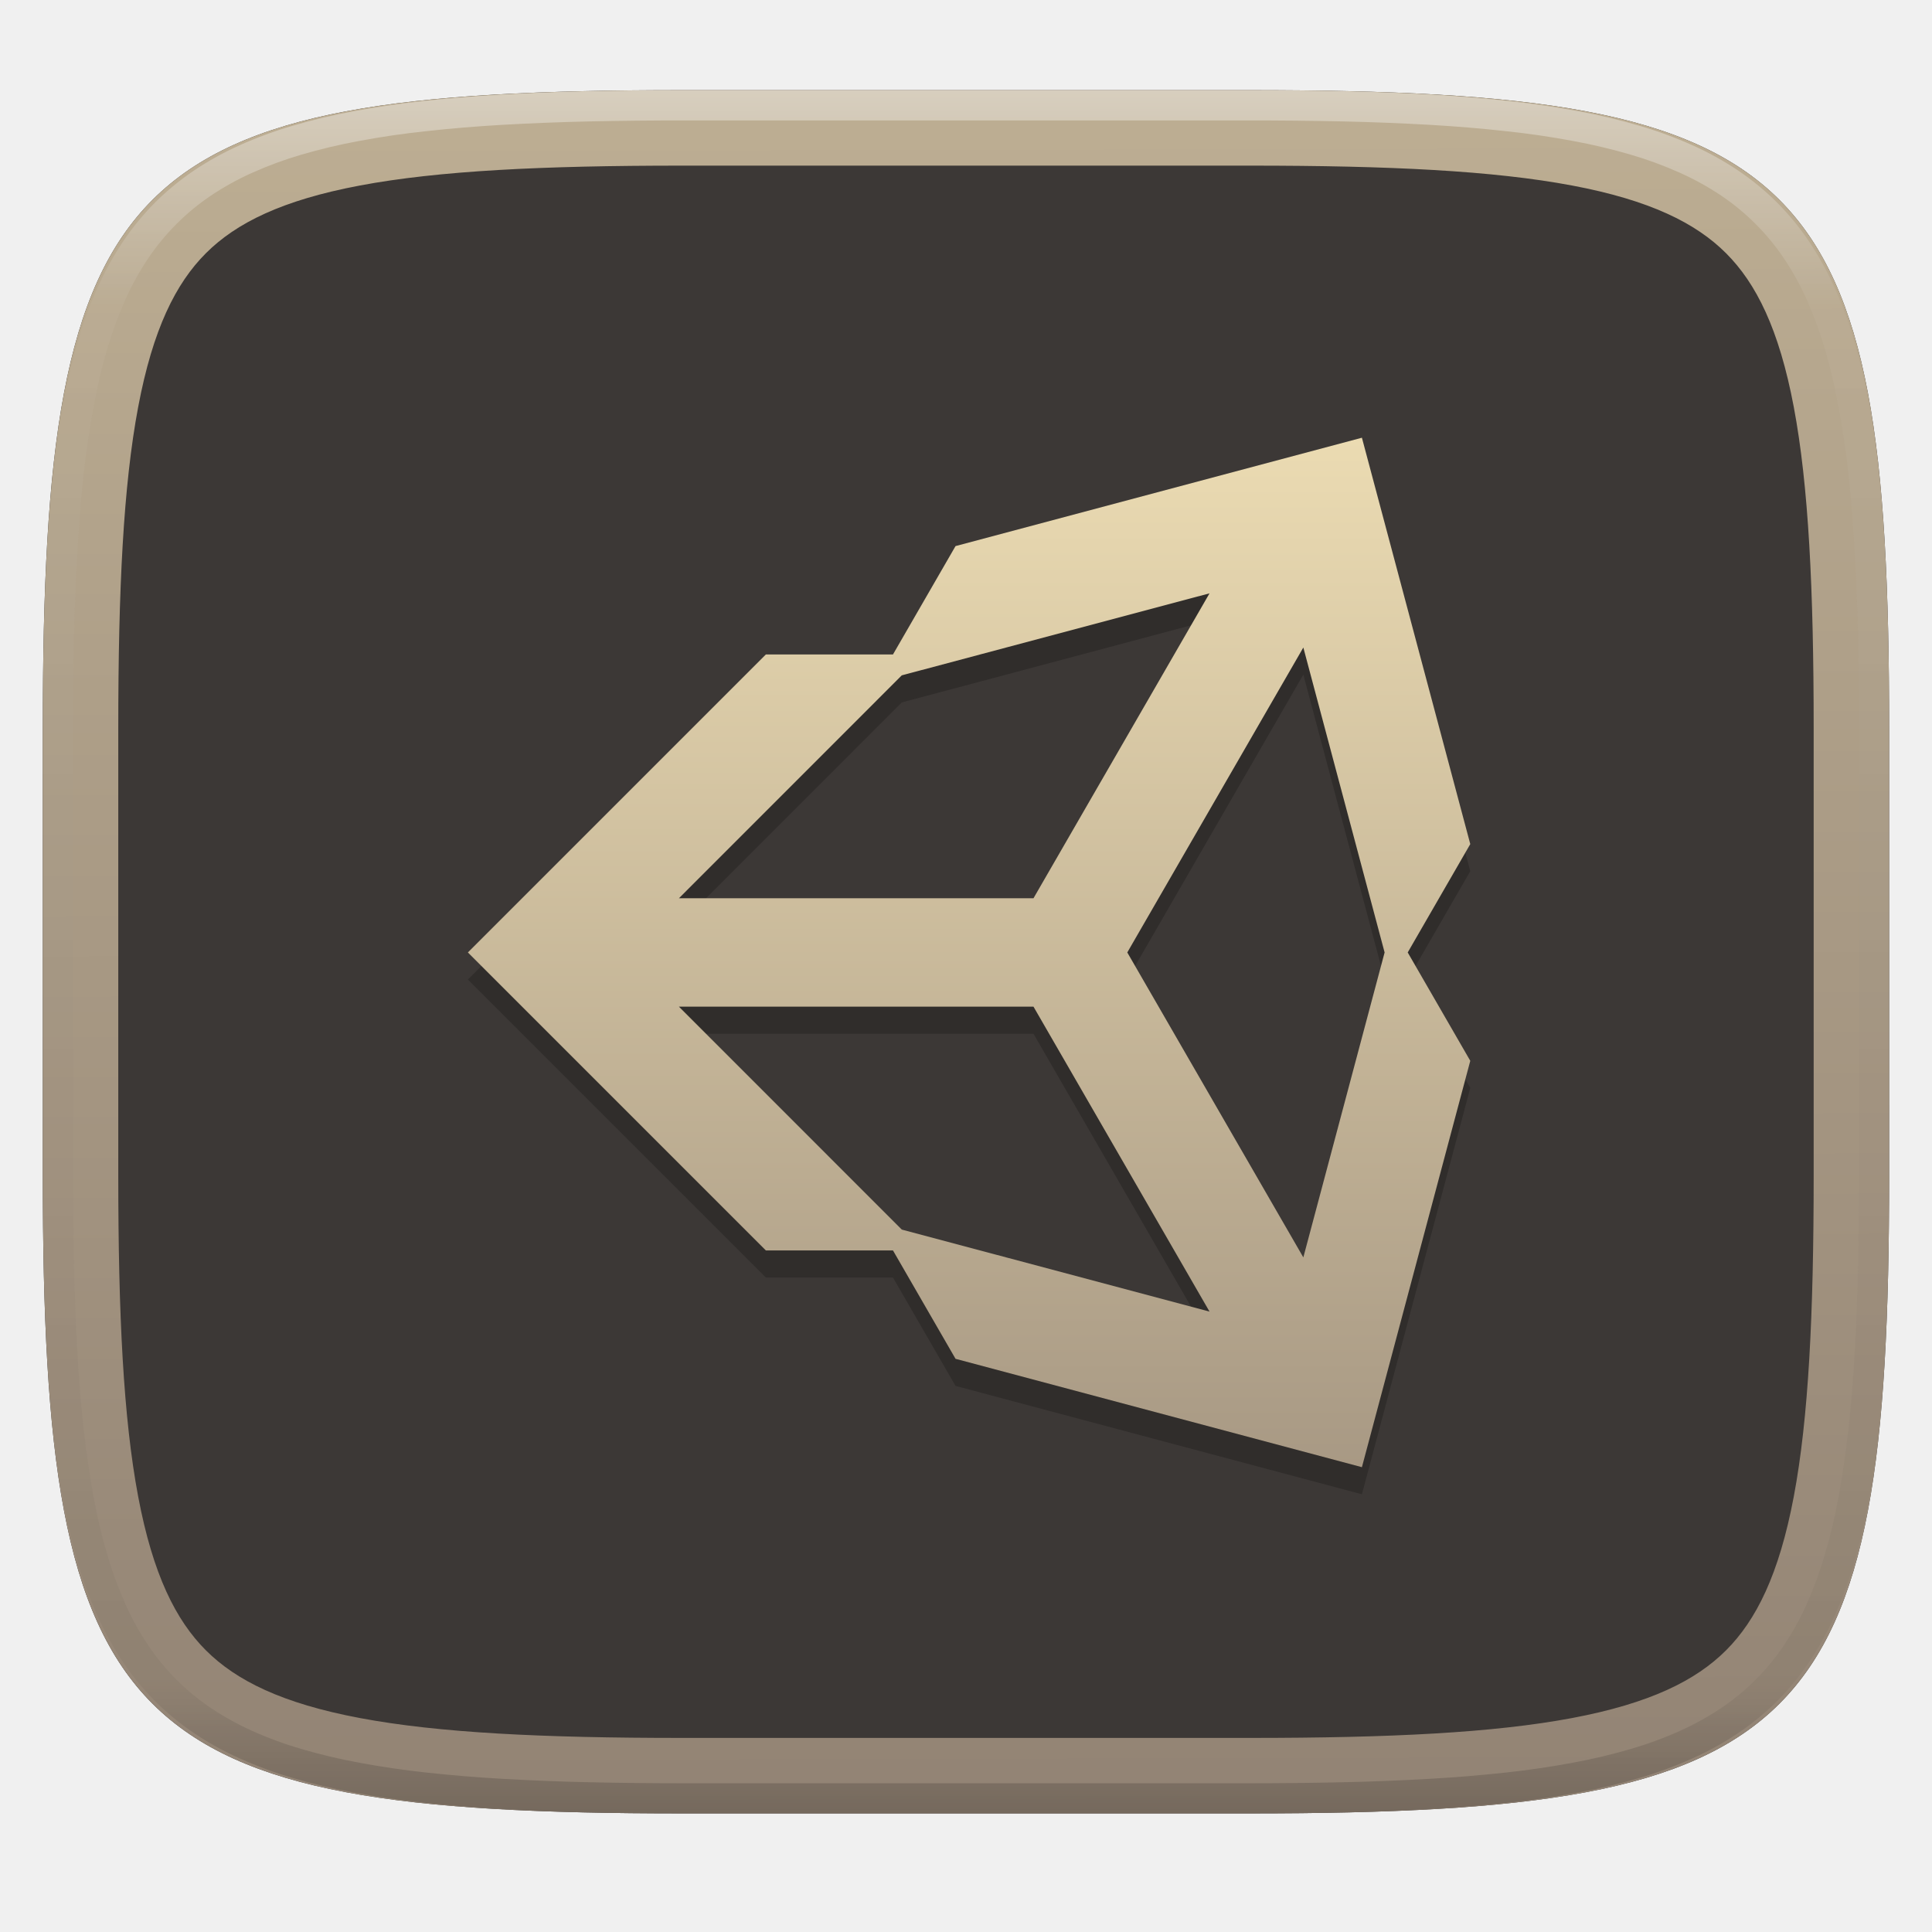
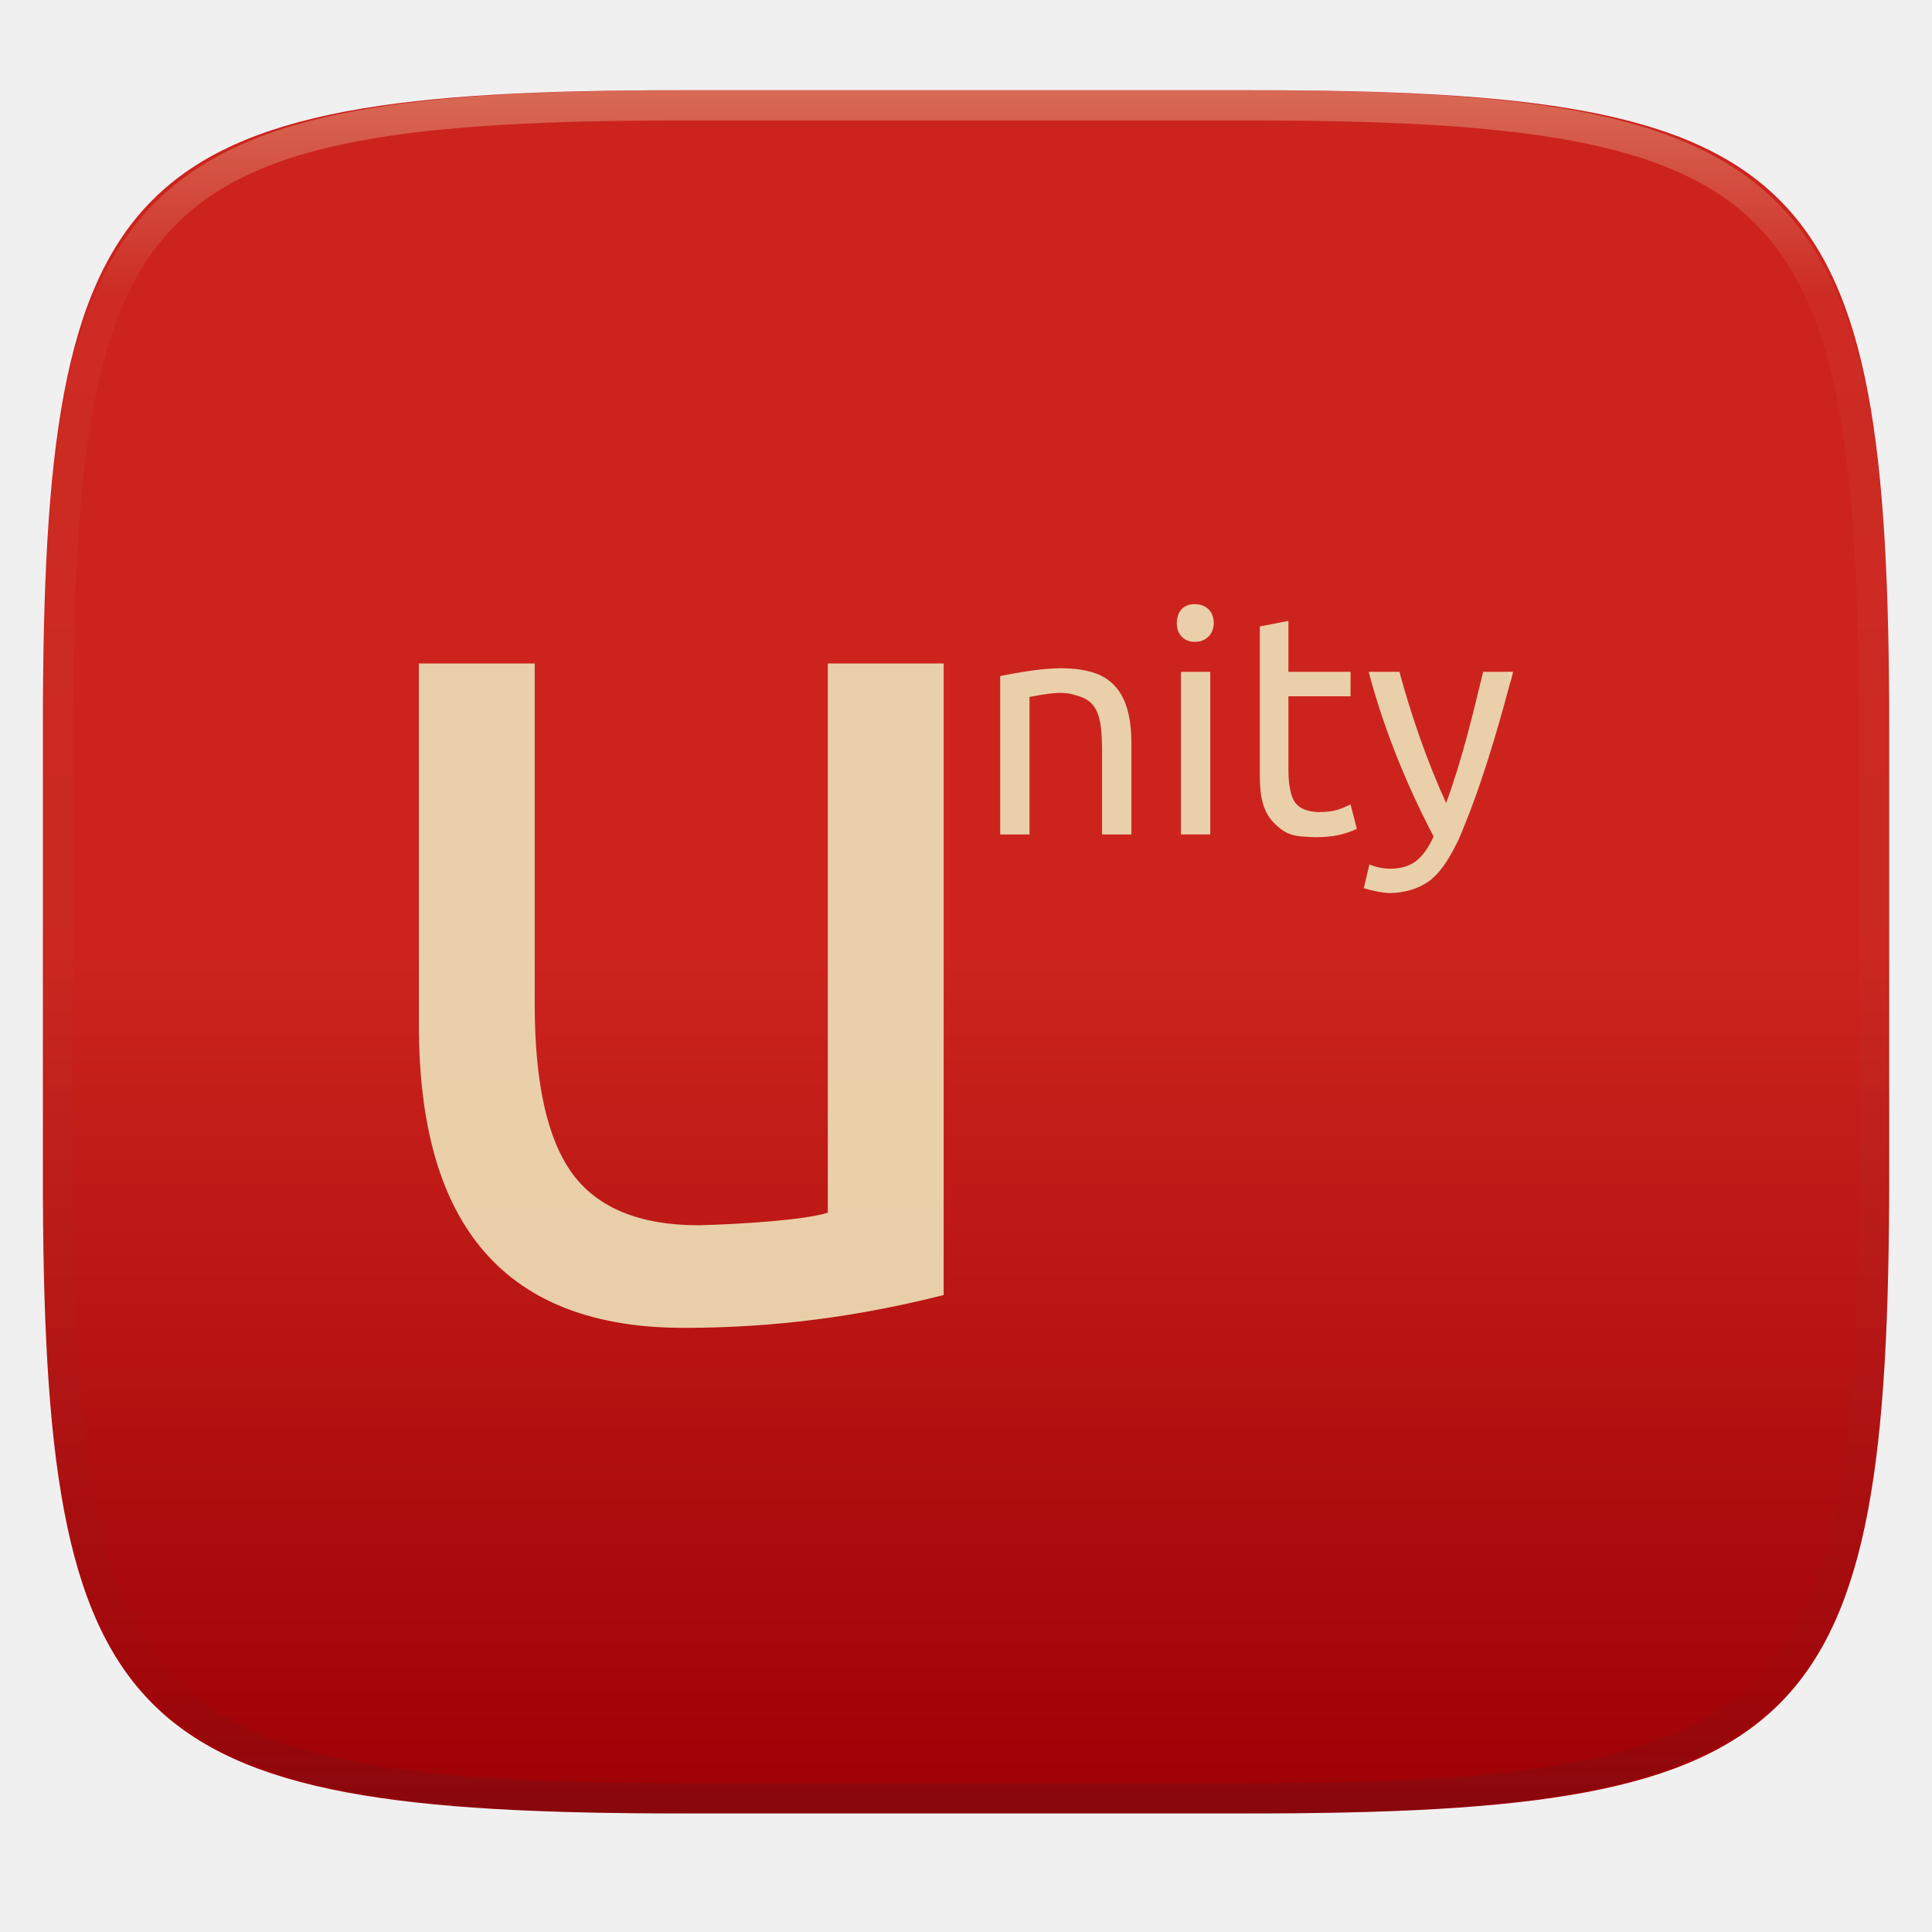
- <svg xmlns="http://www.w3.org/2000/svg" width="256" height="256" fill="none" version="1.1" viewBox="0 0 256 256">
-   <g clip-path="url(#clip0)">
-     <g fill="#3c3836" filter="url(#filter0_d)">
-       <path d="m165.68 11.947c74.055 0 84.639 10.557 84.639 84.544v59.251c0 73.986-10.584 84.543-84.639 84.543h-75.37c-74.056 0-84.639-10.557-84.639-84.543v-59.251c0-73.987 10.584-84.544 84.639-84.544h75.37z" fill="#3c3836" />
-     </g>
-     <path d="m208.3 24.58c-10.428-1.962-24.181-2.633-42.618-2.633h-75.37c-18.438 0-32.19 0.671-42.618 2.633-10.332 1.944-16.412 4.98-20.406 8.969-3.993 3.988-7.032 10.056-8.978 20.372-1.964 10.414-2.638 24.15-2.638 42.569v59.251c0 18.419 0.673 32.155 2.638 42.569 1.946 10.315 4.985 16.384 8.978 20.372 3.994 3.989 10.074 7.025 20.406 8.969 10.428 1.962 24.181 2.633 42.618 2.633h75.37c18.437 0 32.19-0.671 42.618-2.633 10.332-1.944 16.412-4.98 20.406-8.969 3.993-3.988 7.032-10.057 8.978-20.372 1.964-10.414 2.637-24.15 2.637-42.569v-59.251c0-18.42-0.673-32.156-2.637-42.569-1.946-10.316-4.985-16.384-8.978-20.372-3.994-3.989-10.074-7.026-20.406-8.969zm42.021 71.911c0-73.987-10.584-84.544-84.639-84.544h-75.37c-74.056 0-84.639 10.557-84.639 84.544v59.251c0 73.986 10.584 84.543 84.639 84.543h75.37c74.055 0 84.639-10.557 84.639-84.543v-59.251z" clip-rule="evenodd" fill="url(#paint1_linear)" fill-rule="evenodd" />
-     <path d="m165.07 11.951c4.328-0.01 8.656 0.039 12.984 0.138 3.875 0.079 7.751 0.226 11.626 0.452 3.453 0.197 6.905 0.481 10.348 0.855 3.059 0.334 6.118 0.786 9.148 1.346 2.715 0.501 5.4 1.14 8.046 1.916 2.4 0.698 4.751 1.562 7.023 2.584 2.115 0.943 4.141 2.063 6.059 3.35 1.839 1.238 3.561 2.653 5.135 4.215 1.564 1.572 2.98 3.281 4.219 5.119 1.289 1.916 2.41 3.94 3.364 6.042 1.023 2.279 1.889 4.618 2.597 7.005 0.777 2.643 1.417 5.325 1.918 8.037 0.561 3.026 1.013 6.072 1.348 9.127 0.374 3.439 0.659 6.877 0.856 10.326 0.226 3.861 0.373 7.732 0.462 11.593 0.088 4.323 0.138 8.646 0.128 12.959v58.212c0.01 4.323-0.04 8.636-0.128 12.959-0.089 3.871-0.236 7.732-0.462 11.593-0.197 3.449-0.482 6.897-0.856 10.326-0.335 3.055-0.787 6.111-1.348 9.137-0.501 2.702-1.141 5.384-1.918 8.027-0.708 2.387-1.574 4.735-2.597 7.005-0.954 2.112-2.075 4.126-3.364 6.042-1.239 1.837-2.655 3.557-4.219 5.119-1.574 1.562-3.296 2.977-5.135 4.215-1.918 1.287-3.944 2.407-6.059 3.35-2.272 1.022-4.623 1.886-7.023 2.594-2.646 0.776-5.331 1.414-8.046 1.906-3.03 0.569-6.089 1.011-9.148 1.346-3.443 0.373-6.895 0.658-10.348 0.854-3.875 0.226-7.751 0.374-11.626 0.462-4.328 0.088-8.656 0.138-12.984 0.128h-74.126c-4.328 0.01-8.656-0.04-12.984-0.128-3.876-0.088-7.751-0.236-11.626-0.462-3.453-0.196-6.905-0.481-10.348-0.854-3.059-0.335-6.118-0.777-9.148-1.346-2.715-0.492-5.4-1.13-8.046-1.906-2.4-0.708-4.751-1.572-7.023-2.594-2.115-0.943-4.141-2.063-6.059-3.35-1.839-1.238-3.561-2.653-5.135-4.215-1.564-1.562-2.98-3.282-4.22-5.119-1.289-1.916-2.41-3.93-3.364-6.042-1.023-2.27-1.889-4.618-2.597-7.005-0.777-2.643-1.416-5.325-1.918-8.027-0.561-3.026-1.013-6.082-1.348-9.137-0.374-3.429-0.659-6.877-0.856-10.326-0.226-3.861-0.374-7.722-0.462-11.593-0.089-4.323-0.138-8.636-0.128-12.959v-58.212c-0.01-4.313 0.039-8.636 0.128-12.959 0.089-3.861 0.236-7.732 0.462-11.593 0.197-3.449 0.482-6.887 0.856-10.326 0.334-3.055 0.787-6.101 1.348-9.127 0.502-2.712 1.141-5.394 1.918-8.037 0.708-2.387 1.574-4.726 2.597-7.005 0.954-2.103 2.075-4.126 3.364-6.042 1.239-1.837 2.656-3.547 4.22-5.119 1.574-1.562 3.295-2.977 5.135-4.215 1.918-1.287 3.944-2.407 6.059-3.35 2.272-1.022 4.623-1.886 7.023-2.584 2.646-0.776 5.331-1.415 8.046-1.916 3.03-0.56 6.089-1.012 9.148-1.346 3.443-0.373 6.895-0.658 10.348-0.855 3.876-0.226 7.751-0.373 11.626-0.452 4.328-0.098 8.656-0.147 12.984-0.138h74.126zm0.01 4.009c4.298-0.01 8.597 0.039 12.895 0.128 3.827 0.088 7.653 0.236 11.479 0.452 3.384 0.197 6.767 0.472 10.131 0.845 2.971 0.314 5.932 0.747 8.863 1.297 2.577 0.472 5.134 1.081 7.653 1.818 2.223 0.648 4.396 1.454 6.501 2.397 1.909 0.855 3.738 1.867 5.469 3.026 1.623 1.091 3.138 2.338 4.525 3.724s2.636 2.898 3.738 4.519c1.16 1.729 2.174 3.547 3.029 5.443 0.945 2.112 1.751 4.284 2.4 6.494 0.748 2.515 1.348 5.06 1.83 7.634 0.541 2.928 0.974 5.875 1.298 8.842 0.374 3.36 0.65 6.73 0.846 10.11 0.217 3.822 0.374 7.634 0.453 11.456 0.088 4.293 0.137 8.577 0.137 12.87v58.212c0 4.293-0.049 8.577-0.137 12.87-0.079 3.822-0.236 7.644-0.453 11.456-0.196 3.38-0.472 6.75-0.846 10.12-0.324 2.957-0.757 5.904-1.298 8.832-0.482 2.574-1.082 5.119-1.83 7.634-0.649 2.22-1.455 4.382-2.4 6.494-0.855 1.896-1.869 3.724-3.029 5.443-1.102 1.631-2.351 3.144-3.738 4.529-1.387 1.376-2.902 2.623-4.525 3.714-1.731 1.159-3.56 2.171-5.469 3.026-2.105 0.953-4.278 1.749-6.501 2.397-2.519 0.737-5.076 1.346-7.653 1.818-2.931 0.55-5.892 0.982-8.863 1.306-3.364 0.364-6.747 0.649-10.131 0.836-3.826 0.216-7.652 0.373-11.479 0.452-4.298 0.098-8.597 0.137-12.895 0.137h-0.01-74.126-0.01c-4.298 0-8.597-0.039-12.895-0.137-3.826-0.079-7.653-0.236-11.479-0.452-3.384-0.187-6.767-0.472-10.131-0.836-2.97-0.324-5.931-0.756-8.863-1.306-2.577-0.472-5.135-1.081-7.653-1.818-2.223-0.648-4.397-1.444-6.502-2.397-1.908-0.855-3.738-1.867-5.469-3.026-1.623-1.091-3.138-2.338-4.525-3.714-1.387-1.385-2.636-2.898-3.738-4.529-1.161-1.719-2.174-3.547-3.03-5.443-0.944-2.112-1.751-4.274-2.4-6.494-0.748-2.515-1.348-5.06-1.829-7.634-0.541-2.928-0.974-5.875-1.298-8.832-0.374-3.37-0.649-6.74-0.846-10.12-0.216-3.812-0.374-7.634-0.453-11.456-0.089-4.293-0.138-8.577-0.138-12.87v-58.212c0-4.293 0.049-8.577 0.138-12.87 0.079-3.822 0.236-7.634 0.453-11.456 0.197-3.38 0.472-6.75 0.846-10.11 0.325-2.967 0.757-5.915 1.298-8.842 0.482-2.574 1.082-5.119 1.829-7.634 0.649-2.211 1.456-4.382 2.4-6.494 0.856-1.896 1.869-3.714 3.03-5.443 1.102-1.621 2.351-3.134 3.738-4.519s2.902-2.633 4.525-3.724c1.731-1.159 3.561-2.171 5.469-3.026 2.105-0.943 4.279-1.749 6.502-2.397 2.518-0.737 5.075-1.346 7.653-1.818 2.931-0.55 5.892-0.983 8.863-1.297 3.364-0.373 6.748-0.648 10.131-0.845 3.826-0.216 7.653-0.363 11.479-0.452 4.298-0.088 8.597-0.138 12.895-0.128h0.01 74.126 0.01z" clip-rule="evenodd" fill="url(#paint2_linear)" fill-rule="evenodd" opacity=".4" />
-     <path d="m180.46 61.59-53.847 14.359-8.288 14.359h-16.84l-39.487 39.487 39.487 39.487h16.84l8.288 14.359 53.847 14.359 14.359-53.846-8.289-14.359 8.289-14.359-14.359-53.846zm-20.193 20.62-23.326 40.406h-46.982l29.532-29.54 40.776-10.866zm12.432 7.179 10.769 40.406-10.769 40.406-23.327-40.406 23.327-40.406zm-82.74 47.585h46.982l23.326 40.407-40.776-10.867-29.532-29.54z" fill="#000" opacity=".2" />
-     <path d="m180.46 58-53.847 14.359-8.288 14.359h-16.84l-39.487 39.487 39.487 39.487h16.84l8.288 14.359 53.847 14.359 14.359-53.846-8.289-14.359 8.289-14.359-14.359-53.846zm-20.193 20.62-23.326 40.406h-46.982l29.532-29.54 40.776-10.866zm12.432 7.179 10.769 40.406-10.769 40.406-23.327-40.406 23.327-40.406zm-82.74 47.586h46.982l23.326 40.406-40.776-10.866-29.532-29.54z" fill="url(#paint3_linear)" />
+ <svg xmlns="http://www.w3.org/2000/svg" style="isolation:isolate" width="256" height="256" viewBox="0 0 256 256">
+   <g filter="url(#I2XYGoHxzEJLmxsSaiT0VIaxtVWHTprM)">
+     <linearGradient id="_lgradient_26" x1="0" x2="0" y1="0" y2="1" gradientTransform="matrix(244.6483,0,0,228.3384,5.68,11.95)" gradientUnits="userSpaceOnUse">
+       <stop offset="0%" style="stop-color:#cc241d" />
+       <stop offset="50%" style="stop-color:#cc241d" />
+       <stop offset="100%" style="stop-color:#9d0006" />
+     </linearGradient>
+     <path fill="url(#_lgradient_26)" d="M 165.689 11.95 C 239.745 11.95 250.328 22.507 250.328 96.494 L 250.328 155.745 C 250.328 229.731 239.745 240.288 165.689 240.288 L 90.319 240.288 C 16.264 240.288 5.68 229.731 5.68 155.745 L 5.68 96.494 C 5.68 22.507 16.264 11.95 90.319 11.95 L 165.689 11.95 Z" />
  </g>
-   <defs>
-     <linearGradient id="paint1_linear" x1="126.49" x2="127.02" y1="11.86" y2="241.04" gradientUnits="userSpaceOnUse">
-       <stop stop-color="#bdae93" offset="0" />
-       <stop stop-color="#928374" offset="1" />
+   <g opacity=".4">
+     <linearGradient id="_lgradient_27" x1=".517" x2=".517" y1="0" y2="1" gradientTransform="matrix(244.65,0,0,228.34,5.68,11.95)" gradientUnits="userSpaceOnUse">
+       <stop offset="0%" style="stop-color:#ebdbb2" />
+       <stop offset="12.5%" stop-opacity=".098" style="stop-color:#ebdbb2" />
+       <stop offset="92.5%" stop-opacity=".098" style="stop-color:#282828" />
+       <stop offset="100%" stop-opacity=".498" style="stop-color:#282828" />
    </linearGradient>
-     <linearGradient id="paint2_linear" x1="132.08" x2="132.08" y1="11.95" y2="240.29" gradientUnits="userSpaceOnUse">
-       <stop stop-color="#fff" offset="0" />
-       <stop stop-color="#fff" stop-opacity=".098" offset=".125" />
-       <stop stop-opacity=".098" offset=".925" />
-       <stop stop-opacity=".498" offset="1" />
-     </linearGradient>
-     <linearGradient id="paint3_linear" x1="62" x2="62" y1="58" y2="194.41" gradientUnits="userSpaceOnUse">
-       <stop stop-color="#ebdbb2" offset="1e-7" />
-       <stop stop-color="#a89984" offset="1" />
-     </linearGradient>
-     <clipPath id="clip0">
-       <rect width="256" height="256" fill="#fff" />
-     </clipPath>
-   </defs>
+     <path fill="url(#_lgradient_27)" fill-rule="evenodd" d="M 165.068 11.951 C 169.396 11.941 173.724 11.991 178.052 12.089 C 181.927 12.167 185.803 12.315 189.678 12.541 C 193.131 12.737 196.583 13.022 200.026 13.395 C 203.085 13.73 206.144 14.181 209.174 14.741 C 211.889 15.243 214.574 15.881 217.22 16.657 C 219.62 17.355 221.971 18.219 224.243 19.241 C 226.358 20.184 228.384 21.304 230.302 22.591 C 232.142 23.829 233.863 25.244 235.437 26.806 C 237.001 28.378 238.417 30.088 239.656 31.925 C 240.945 33.841 242.066 35.865 243.02 37.967 C 244.043 40.247 244.909 42.585 245.617 44.972 C 246.394 47.615 247.034 50.297 247.535 53.009 C 248.096 56.035 248.548 59.081 248.883 62.136 C 249.257 65.575 249.542 69.014 249.739 72.462 C 249.965 76.323 250.112 80.194 250.201 84.055 C 250.289 88.378 250.339 92.701 250.329 97.014 L 250.329 155.226 C 250.339 159.549 250.289 163.862 250.201 168.185 C 250.112 172.056 249.965 175.917 249.739 179.778 C 249.542 183.226 249.257 186.675 248.883 190.104 C 248.548 193.159 248.096 196.215 247.535 199.241 C 247.034 201.943 246.394 204.625 245.617 207.268 C 244.909 209.655 244.043 212.003 243.02 214.273 C 242.066 216.385 240.945 218.399 239.656 220.315 C 238.417 222.152 237.001 223.872 235.437 225.434 C 233.863 226.996 232.142 228.411 230.302 229.649 C 228.384 230.936 226.358 232.056 224.243 232.999 C 221.971 234.021 219.62 234.885 217.22 235.593 C 214.574 236.369 211.889 237.007 209.174 237.499 C 206.144 238.068 203.085 238.51 200.026 238.845 C 196.583 239.218 193.131 239.503 189.678 239.699 C 185.803 239.925 181.927 240.073 178.052 240.161 C 173.724 240.249 169.396 240.299 165.068 240.289 L 90.942 240.289 C 86.614 240.299 82.286 240.249 77.958 240.161 C 74.083 240.073 70.207 239.925 66.332 239.699 C 62.879 239.503 59.427 239.218 55.984 238.845 C 52.925 238.51 49.866 238.068 46.836 237.499 C 44.121 237.007 41.436 236.369 38.79 235.593 C 36.39 234.885 34.039 234.021 31.767 232.999 C 29.652 232.056 27.626 230.936 25.708 229.649 C 23.868 228.411 22.147 226.996 20.573 225.434 C 19.009 223.872 17.593 222.152 16.354 220.315 C 15.065 218.399 13.944 216.385 12.99 214.273 C 11.967 212.003 11.101 209.655 10.393 207.268 C 9.616 204.625 8.976 201.943 8.475 199.241 C 7.914 196.215 7.462 193.159 7.127 190.104 C 6.753 186.675 6.468 183.226 6.271 179.778 C 6.045 175.917 5.898 172.056 5.809 168.185 C 5.721 163.862 5.671 159.549 5.681 155.226 L 5.681 97.014 C 5.671 92.701 5.721 88.378 5.809 84.055 C 5.898 80.194 6.045 76.323 6.271 72.462 C 6.468 69.014 6.753 65.575 7.127 62.136 C 7.462 59.081 7.914 56.035 8.475 53.009 C 8.976 50.297 9.616 47.615 10.393 44.972 C 11.101 42.585 11.967 40.247 12.99 37.967 C 13.944 35.865 15.065 33.841 16.354 31.925 C 17.593 30.088 19.009 28.378 20.573 26.806 C 22.147 25.244 23.868 23.829 25.708 22.591 C 27.626 21.304 29.652 20.184 31.767 19.241 C 34.039 18.219 36.39 17.355 38.79 16.657 C 41.436 15.881 44.121 15.243 46.836 14.741 C 49.866 14.181 52.925 13.73 55.984 13.395 C 59.427 13.022 62.879 12.737 66.332 12.541 C 70.207 12.315 74.083 12.167 77.958 12.089 C 82.286 11.991 86.614 11.941 90.942 11.951 L 165.068 11.951 Z M 165.078 15.96 C 169.376 15.95 173.675 15.999 177.973 16.087 C 181.8 16.176 185.626 16.323 189.452 16.539 C 192.836 16.736 196.219 17.011 199.583 17.384 C 202.554 17.699 205.515 18.131 208.446 18.681 C 211.023 19.153 213.58 19.762 216.099 20.499 C 218.322 21.147 220.495 21.953 222.6 22.896 C 224.509 23.751 226.338 24.763 228.069 25.922 C 229.692 27.013 231.207 28.26 232.594 29.646 C 233.981 31.031 235.23 32.544 236.332 34.165 C 237.492 35.894 238.506 37.712 239.361 39.608 C 240.306 41.72 241.112 43.892 241.761 46.102 C 242.509 48.617 243.109 51.162 243.591 53.736 C 244.132 56.664 244.565 59.611 244.889 62.578 C 245.263 65.938 245.539 69.308 245.735 72.688 C 245.952 76.51 246.109 80.322 246.188 84.144 C 246.276 88.437 246.325 92.721 246.325 97.014 C 246.325 97.014 246.325 97.014 246.325 97.014 L 246.325 155.226 C 246.325 155.226 246.325 155.226 246.325 155.226 C 246.325 159.519 246.276 163.803 246.188 168.096 C 246.109 171.918 245.952 175.74 245.735 179.552 C 245.539 182.932 245.263 186.302 244.889 189.672 C 244.565 192.629 244.132 195.576 243.591 198.504 C 243.109 201.078 242.509 203.623 241.761 206.138 C 241.112 208.358 240.306 210.52 239.361 212.632 C 238.506 214.528 237.492 216.356 236.332 218.075 C 235.23 219.706 233.981 221.219 232.594 222.604 C 231.207 223.98 229.692 225.227 228.069 226.318 C 226.338 227.477 224.509 228.489 222.6 229.344 C 220.495 230.297 218.322 231.093 216.099 231.741 C 213.58 232.478 211.023 233.087 208.446 233.559 C 205.515 234.109 202.554 234.541 199.583 234.865 C 196.219 235.229 192.836 235.514 189.452 235.701 C 185.626 235.917 181.8 236.074 177.973 236.153 C 173.675 236.251 169.376 236.29 165.078 236.29 C 165.078 236.29 165.078 236.29 165.068 236.29 L 90.942 236.29 C 90.932 236.29 90.932 236.29 90.932 236.29 C 86.634 236.29 82.335 236.251 78.037 236.153 C 74.21 236.074 70.384 235.917 66.558 235.701 C 63.174 235.514 59.791 235.229 56.427 234.865 C 53.456 234.541 50.495 234.109 47.564 233.559 C 44.987 233.087 42.43 232.478 39.911 231.741 C 37.688 231.093 35.515 230.297 33.41 229.344 C 31.501 228.489 29.672 227.477 27.941 226.318 C 26.318 225.227 24.803 223.98 23.416 222.604 C 22.029 221.219 20.78 219.706 19.678 218.075 C 18.518 216.356 17.504 214.528 16.649 212.632 C 15.704 210.52 14.898 208.358 14.249 206.138 C 13.501 203.623 12.901 201.078 12.419 198.504 C 11.878 195.576 11.445 192.629 11.121 189.672 C 10.747 186.302 10.472 182.932 10.275 179.552 C 10.058 175.74 9.901 171.918 9.822 168.096 C 9.734 163.803 9.685 159.519 9.685 155.226 C 9.685 155.226 9.685 155.226 9.685 155.226 L 9.685 97.014 C 9.685 97.014 9.685 97.014 9.685 97.014 C 9.685 92.721 9.734 88.437 9.822 84.144 C 9.901 80.322 10.058 76.51 10.275 72.688 C 10.472 69.308 10.747 65.938 11.121 62.578 C 11.445 59.611 11.878 56.664 12.419 53.736 C 12.901 51.162 13.501 48.617 14.249 46.102 C 14.898 43.892 15.704 41.72 16.649 39.608 C 17.504 37.712 18.518 35.894 19.678 34.165 C 20.78 32.544 22.029 31.031 23.416 29.646 C 24.803 28.26 26.318 27.013 27.941 25.922 C 29.672 24.763 31.501 23.751 33.41 22.896 C 35.515 21.953 37.688 21.147 39.911 20.499 C 42.43 19.762 44.987 19.153 47.564 18.681 C 50.495 18.131 53.456 17.699 56.427 17.384 C 59.791 17.011 63.174 16.736 66.558 16.539 C 70.384 16.323 74.21 16.176 78.037 16.087 C 82.335 15.999 86.634 15.95 90.932 15.96 C 90.932 15.96 90.932 15.96 90.942 15.96 L 165.068 15.96 C 165.078 15.96 165.078 15.96 165.078 15.96 Z" />
+   </g>
+   <g>
+     <path fill="#ebdbb2" fill-opacity=".941" d="M 200.132 90.348 C 198.208 97.588 196.066 104.741 193.289 111.214 C 192.313 113.209 191.215 115.247 189.59 116.578 C 188.089 117.747 186.175 118.306 184.133 118.336 C 182.97 118.288 181.745 118.004 180.712 117.688 L 181.452 114.543 C 183.454 115.393 186.047 115.325 187.648 114.081 C 188.504 113.418 189.269 112.363 189.96 110.844 C 186.213 103.678 183.277 96.305 181.36 89.02 L 185.429 89.02 C 187.024 94.913 189.224 101.214 191.624 106.406 C 193.884 100.184 195.187 94.495 196.525 89.02 L 199.854 89.02 C 200.473 89.029 200.403 89.425 200.132 90.348 Z" />
+     <path fill="#ebdbb2" fill-opacity=".941" d="M 199.853 89.021 C 199.947 89.451 200.042 89.917 200.13 90.349 C 200.242 89.906 200.391 89.468 200.5 89.021 L 199.853 89.021 Z" />
+     <path fill="#ebdbb2" fill-opacity=".941" d="M 158.333 80.052 C 159.615 80.052 160.82 80.841 160.829 82.549 C 160.82 84.119 159.68 85.065 158.333 85.046 C 156.949 85.065 155.932 84.125 155.928 82.549 C 155.978 80.827 156.976 80.043 158.333 80.052 Z" />
+     <path fill="#ebdbb2" fill-opacity=".941" d="M 170.724 82.272 L 170.724 89.022 L 178.954 89.022 L 178.954 92.259 L 170.724 92.259 L 170.724 102.154 C 170.724 103.231 170.836 104.117 171.002 104.835 C 171.374 106.665 172.396 107.487 174.7 107.61 C 176.936 107.568 177.549 107.243 178.954 106.592 L 179.789 109.827 C 177.965 110.661 176.536 110.895 174.425 110.936 C 171.765 110.829 170.48 110.913 168.507 108.717 C 166.946 106.846 166.938 104.385 166.935 102.244 L 166.935 83.009 L 170.724 82.272 Z" />
+     <path fill="#ebdbb2" fill-opacity=".941" d="M 55.5 87.912 L 70.851 87.912 L 70.851 133.04 C 70.851 143.535 72.53 150.981 75.844 155.511 C 79.159 160.041 84.738 162.354 92.582 162.354 C 98.433 162.204 106.688 161.642 109.689 160.69 L 109.689 87.912 L 125.04 87.912 L 125.04 171.6 C 113.6 174.482 102.681 175.92 90.921 175.947 C 63.862 176.083 55.624 158.651 55.503 136.276 L 55.5 87.912 Z" />
+     <path fill="#ebdbb2" fill-opacity=".941" d="M 145.385 89.299 C 147.827 90.297 149.921 92.558 149.916 98.455 L 149.916 110.569 L 146.032 110.569 L 146.032 99.287 C 145.974 95.476 145.649 93.231 143.258 92.351 C 141.47 91.744 140.614 91.523 136.415 92.351 L 136.415 110.569 L 132.531 110.569 L 132.531 89.577 C 137.513 88.6 141.863 87.987 145.385 89.299 L 145.385 89.299 Z" />
+     <path fill="#ebdbb2" fill-opacity=".941" d="M 156.482 89.022 L 160.366 89.022 L 160.366 110.568 L 156.482 110.568 L 156.482 89.022 Z" />
+   </g>
</svg>
